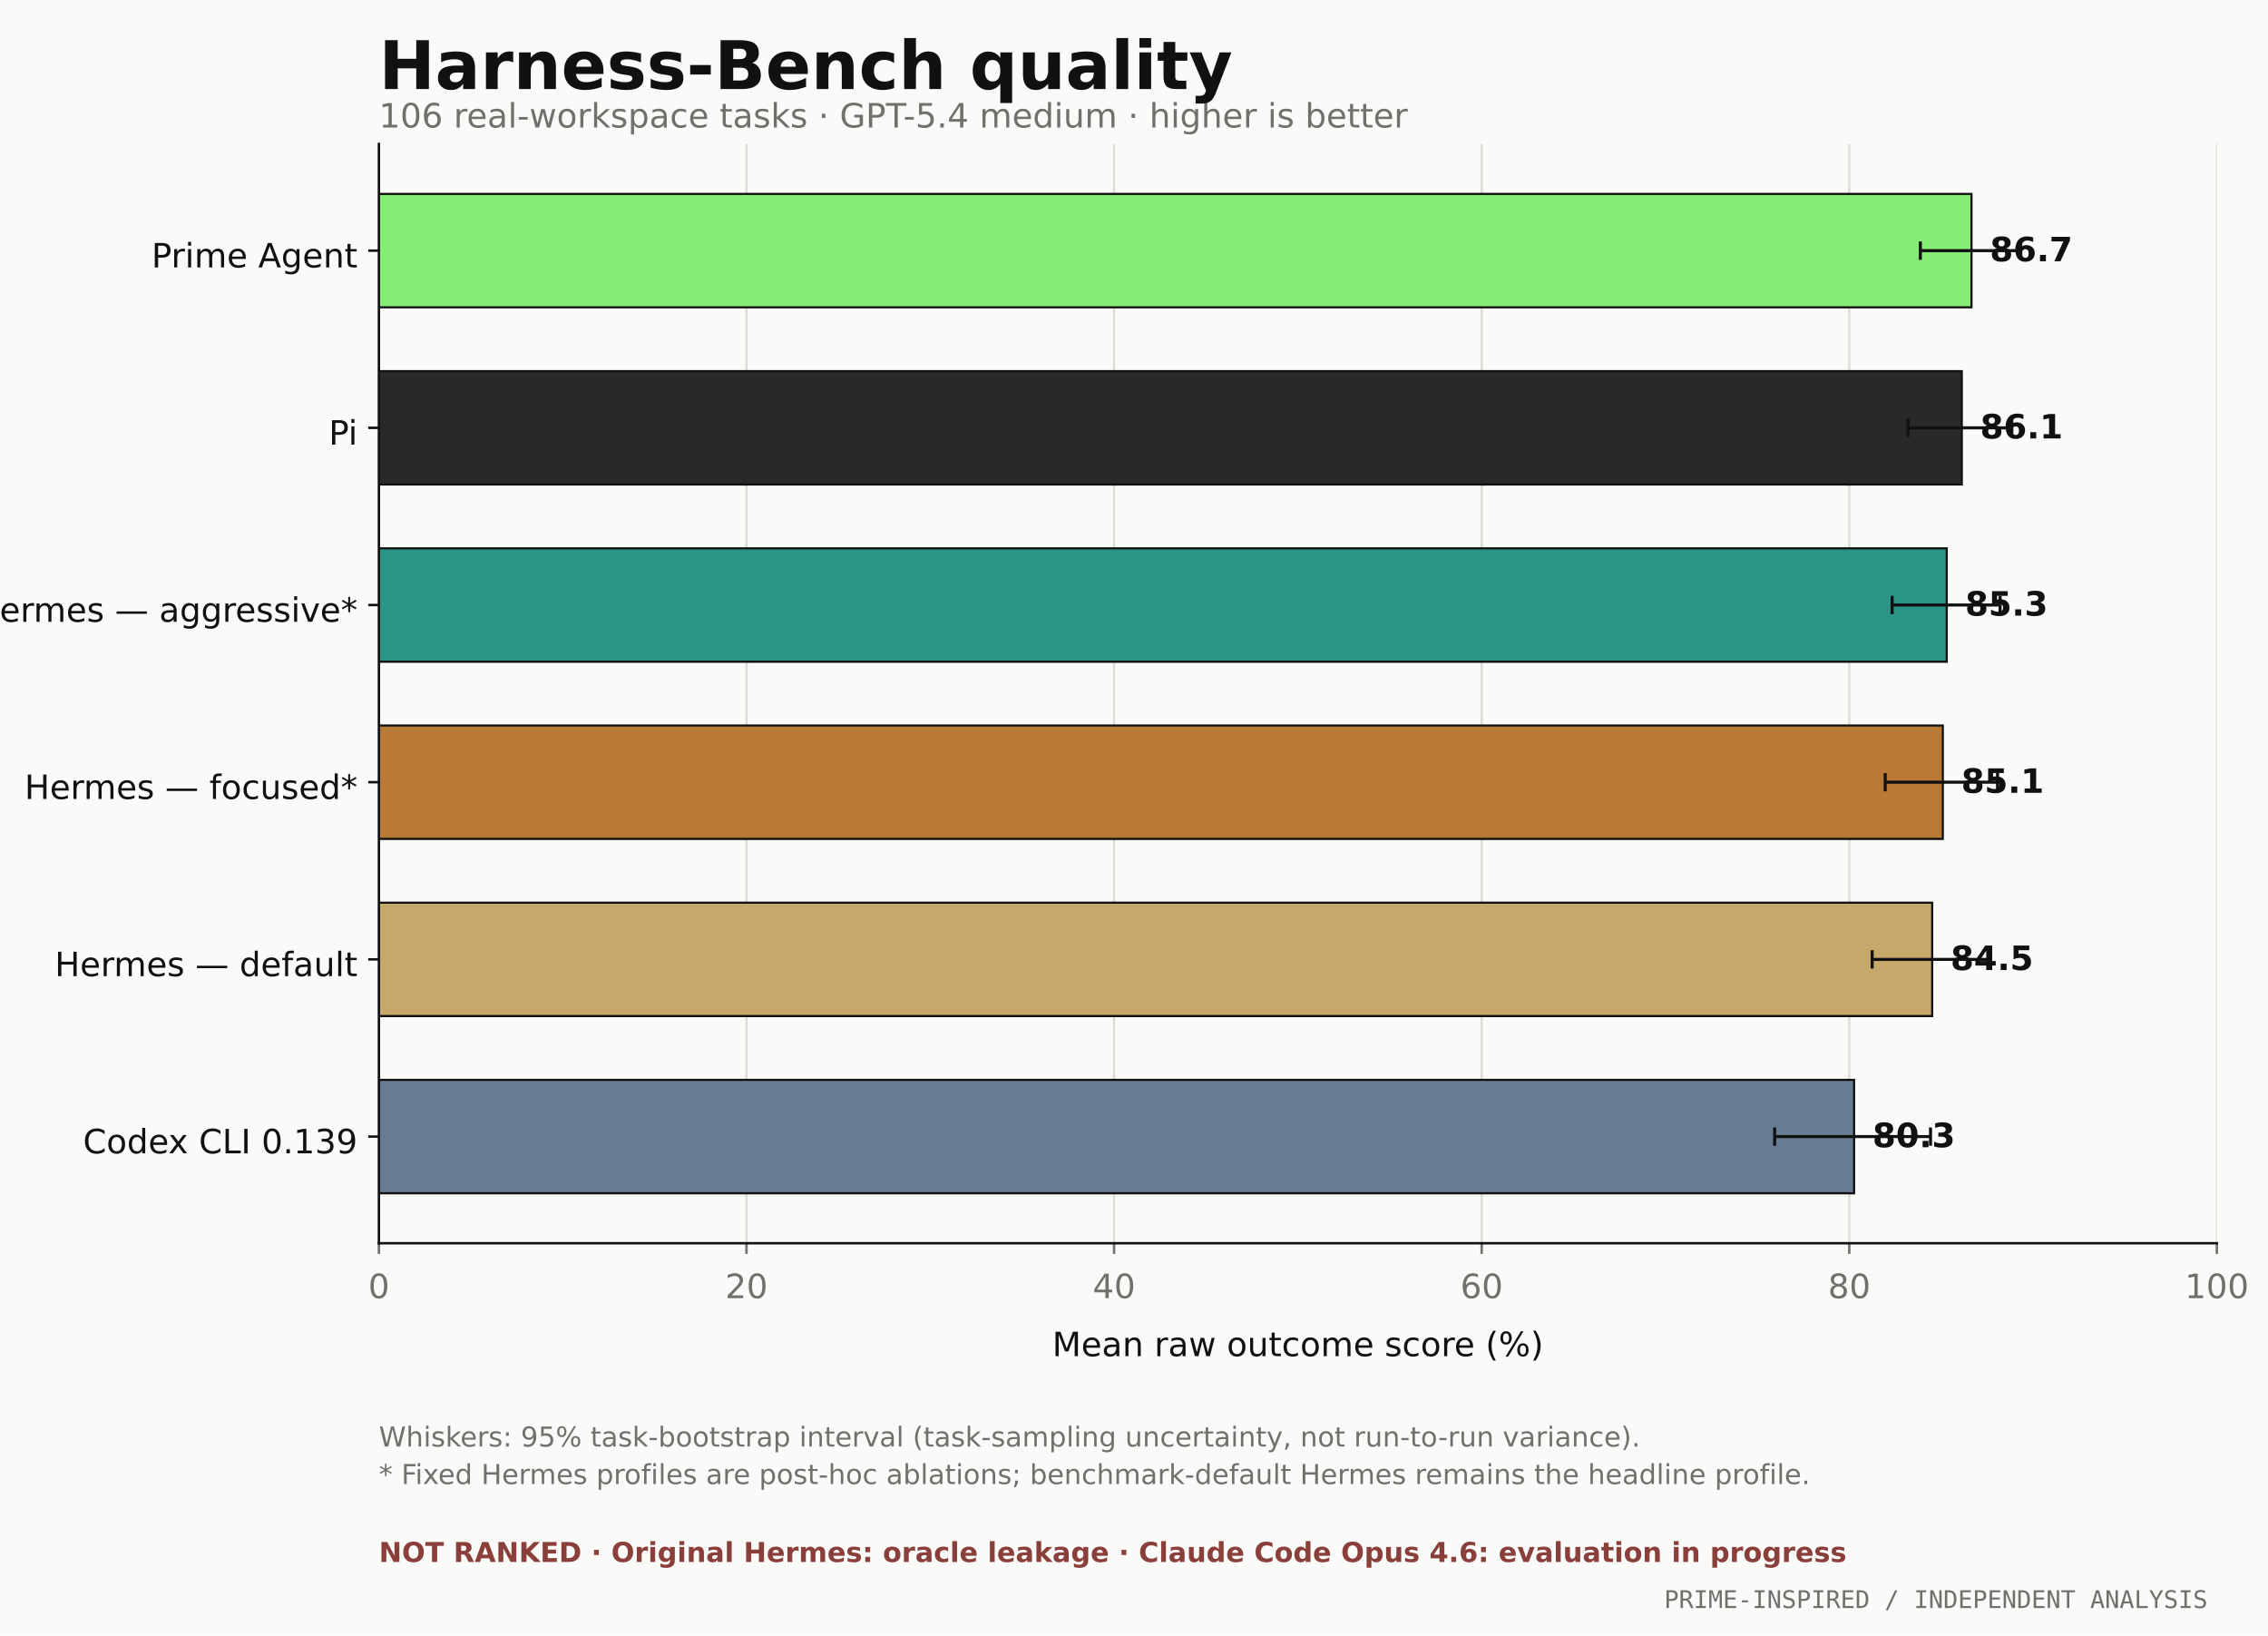
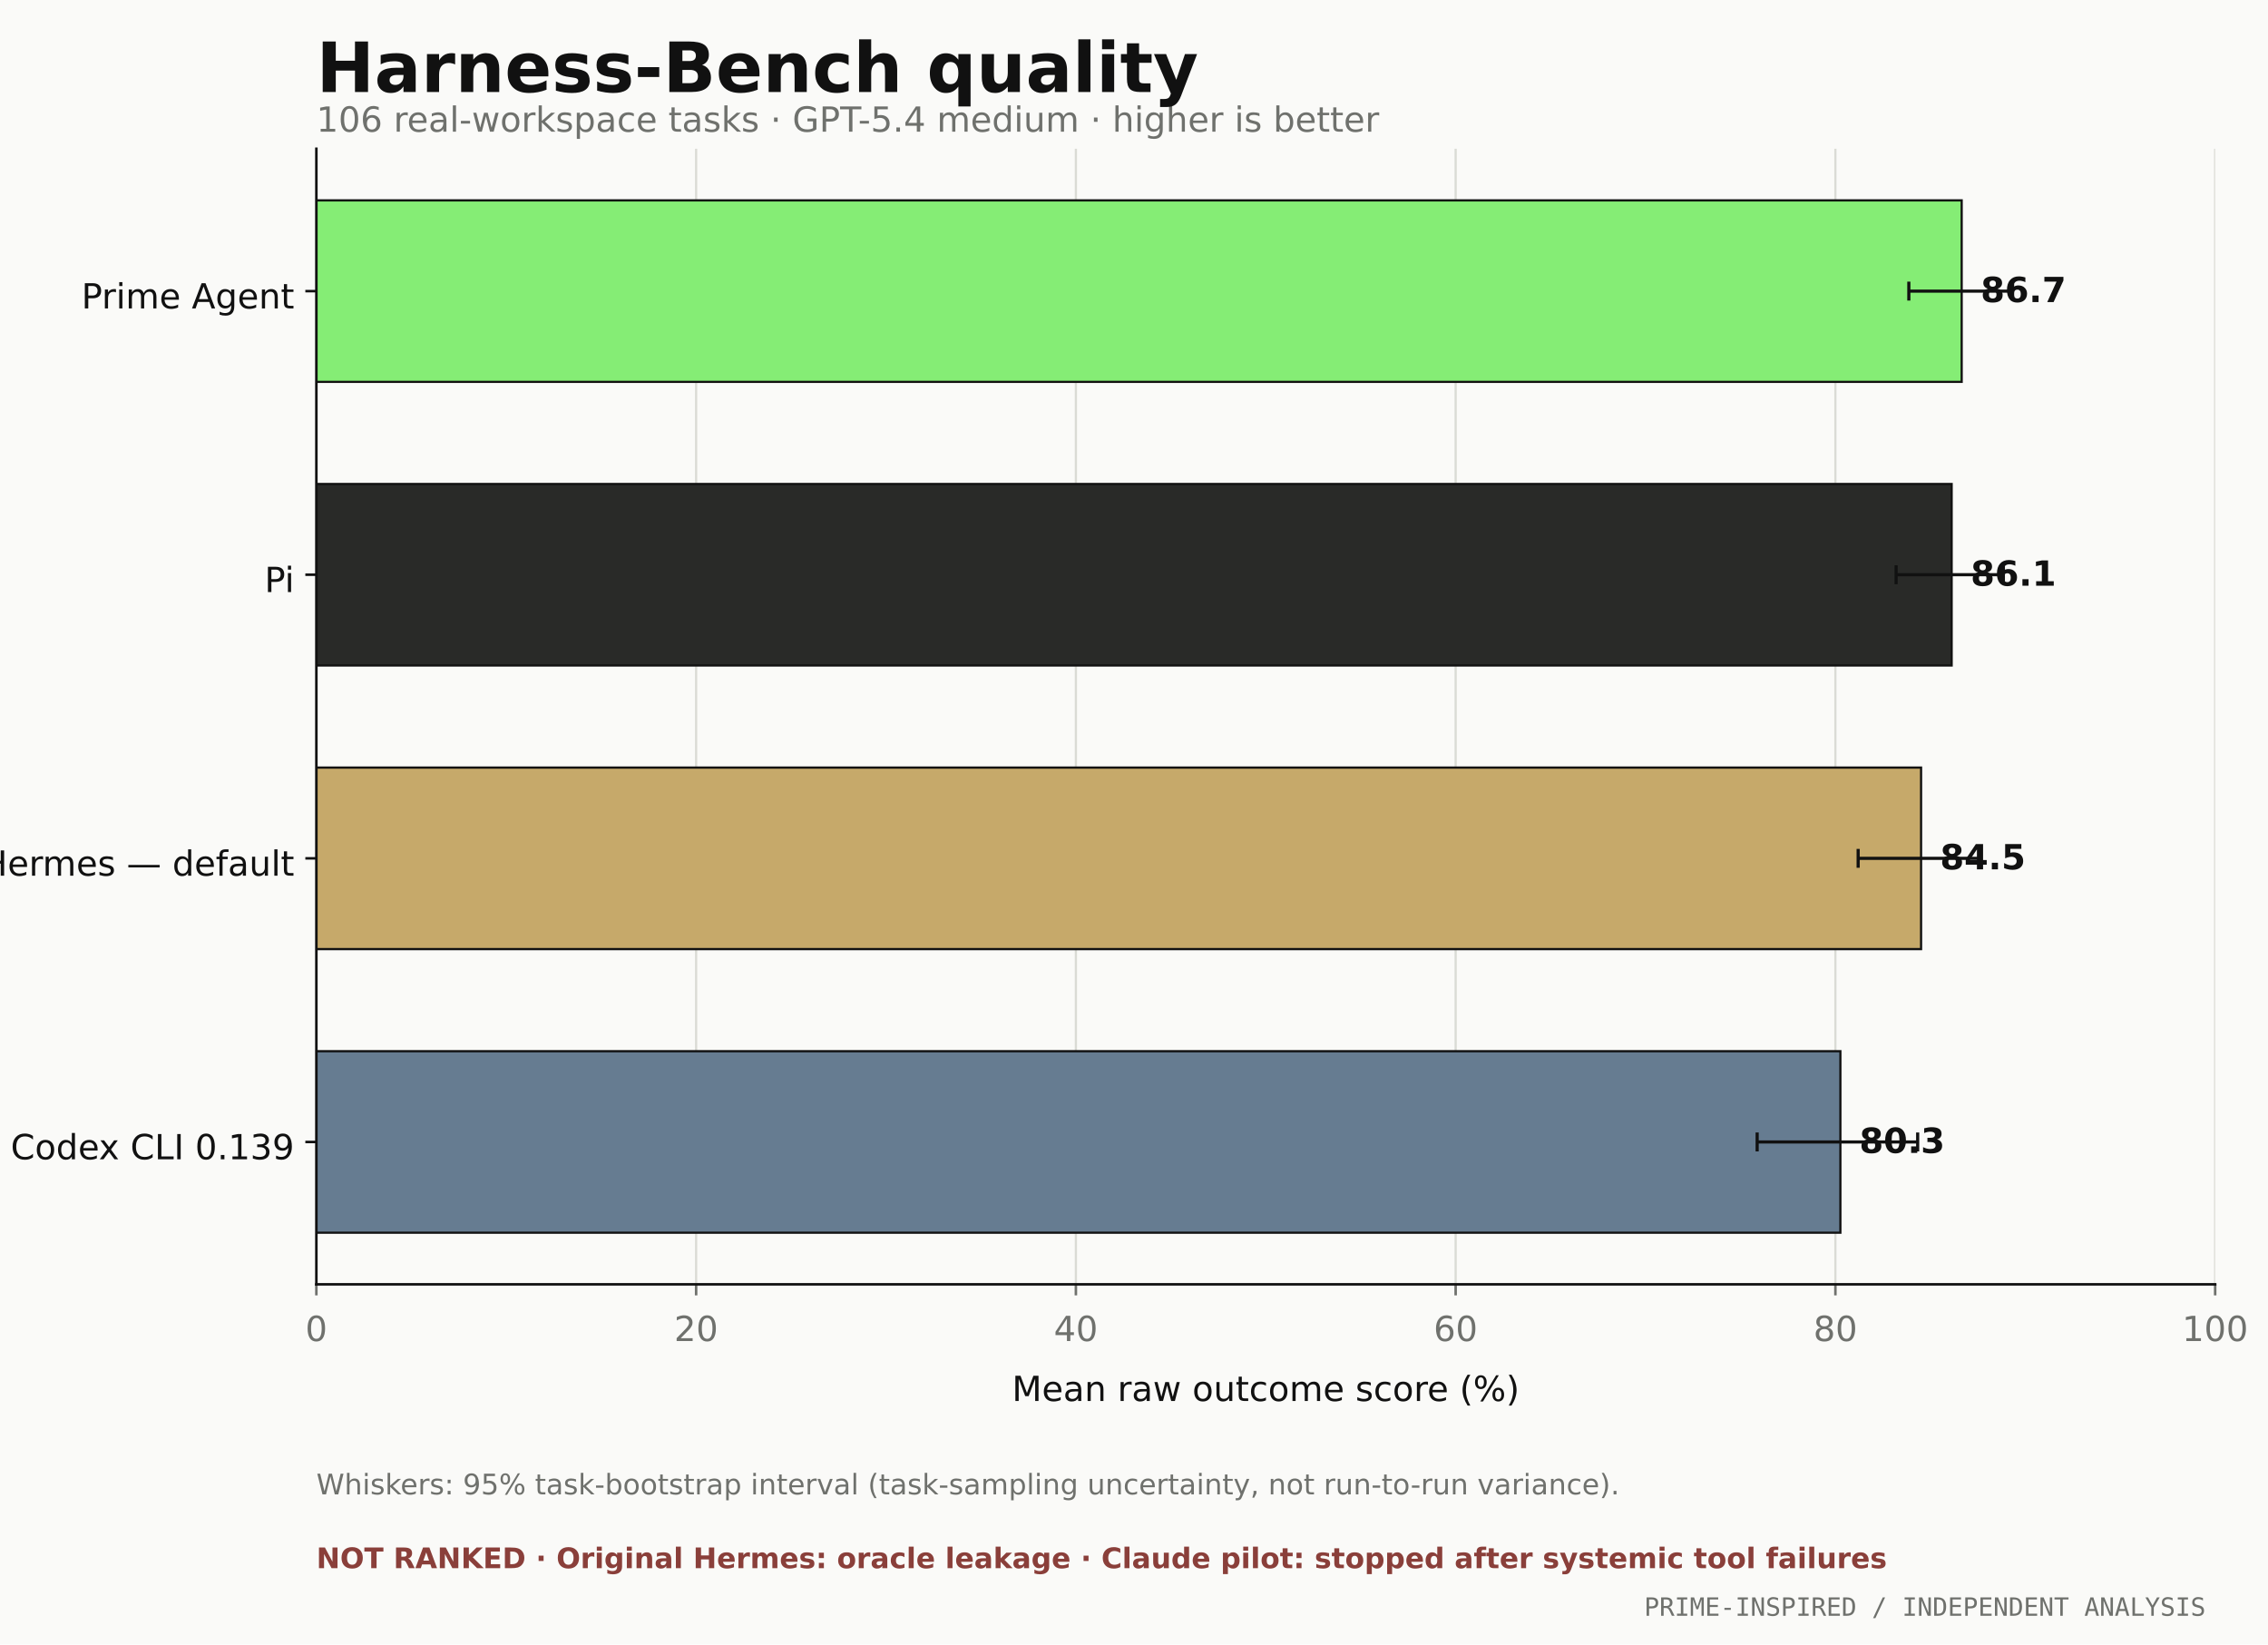
- <svg xmlns="http://www.w3.org/2000/svg" xmlns:xlink="http://www.w3.org/1999/xlink" width="743.648pt" height="536.273pt" viewBox="0 0 743.648 536.273" version="1.1">
+ <svg xmlns="http://www.w3.org/2000/svg" xmlns:xlink="http://www.w3.org/1999/xlink" width="719.819pt" height="521.859pt" viewBox="0 0 719.819 521.859" version="1.1">
  <defs>
    <style type="text/css">*{stroke-linejoin: round; stroke-linecap: butt}</style>
  </defs>
  <g id="figure_1">
    <g id="patch_1">
-       <path d="M -0 536.273  L 743.648 536.273  L 743.648 0  L -0 0  z " style="fill: #fafaf8" />
+       <path d="M -0 521.859  L 719.819 521.859  L 719.819 0  L -0 0  z " style="fill: #fafaf8" />
    </g>
    <g id="axes_1">
      <g id="patch_2">
-         <path d="M 124.238 407.56  L 726.878 407.56  L 726.878 47.2  L 124.238 47.2  z " style="fill: #fafaf8" />
+         <path d="M 100.409 407.56  L 703.049 407.56  L 703.049 47.2  L 100.409 47.2  z " style="fill: #fafaf8" />
      </g>
      <g id="matplotlib.axis_1">
        <g id="xtick_1">
          <g id="line2d_1">
-             <path d="M 124.238 407.56  L 124.238 47.2  " clip-path="url(#pa2978634a8)" style="fill: none; stroke: #dadbd5; stroke-width: 0.7; stroke-linecap: square" />
+             <path d="M 100.409 407.56  L 100.409 47.2  " clip-path="url(#p9c8200e25d)" style="fill: none; stroke: #dadbd5; stroke-width: 0.7; stroke-linecap: square" />
          </g>
          <g id="line2d_2">
            <defs>
-               <path id="maeda074ad1" d="M 0 0  L 0 3.5  " style="stroke: #6f716d; stroke-width: 0.8" />
+               <path id="m19e4d1bf10" d="M 0 0  L 0 3.5  " style="stroke: #6f716d; stroke-width: 0.8" />
            </defs>
            <g>
-               <use xlink:href="#maeda074ad1" x="124.238" y="407.56" style="fill: #6f716d; stroke: #6f716d; stroke-width: 0.8" />
+               <use xlink:href="#m19e4d1bf10" x="100.409" y="407.56" style="fill: #6f716d; stroke: #6f716d; stroke-width: 0.8" />
            </g>
          </g>
          <g id="text_1">
-             <text style="font-size: 11px; font-family: 'Avenir Next', 'DejaVu Sans'; text-anchor: middle; fill: #6f716d" x="124.238" y="425.56" transform="rotate(-0 124.2378 425.56)">0</text>
+             <text style="font-size: 11px; font-family: 'Avenir Next', 'DejaVu Sans'; text-anchor: middle; fill: #6f716d" x="100.409" y="425.56" transform="rotate(-0 100.4091 425.56)">0</text>
          </g>
        </g>
        <g id="xtick_2">
          <g id="line2d_3">
-             <path d="M 244.766 407.56  L 244.766 47.2  " clip-path="url(#pa2978634a8)" style="fill: none; stroke: #dadbd5; stroke-width: 0.7; stroke-linecap: square" />
+             <path d="M 220.937 407.56  L 220.937 47.2  " clip-path="url(#p9c8200e25d)" style="fill: none; stroke: #dadbd5; stroke-width: 0.7; stroke-linecap: square" />
          </g>
          <g id="line2d_4">
            <g>
-               <use xlink:href="#maeda074ad1" x="244.766" y="407.56" style="fill: #6f716d; stroke: #6f716d; stroke-width: 0.8" />
+               <use xlink:href="#m19e4d1bf10" x="220.937" y="407.56" style="fill: #6f716d; stroke: #6f716d; stroke-width: 0.8" />
            </g>
          </g>
          <g id="text_2">
-             <text style="font-size: 11px; font-family: 'Avenir Next', 'DejaVu Sans'; text-anchor: middle; fill: #6f716d" x="244.766" y="425.56" transform="rotate(-0 244.7658 425.56)">20</text>
+             <text style="font-size: 11px; font-family: 'Avenir Next', 'DejaVu Sans'; text-anchor: middle; fill: #6f716d" x="220.937" y="425.56" transform="rotate(-0 220.9371 425.56)">20</text>
          </g>
        </g>
        <g id="xtick_3">
          <g id="line2d_5">
-             <path d="M 365.294 407.56  L 365.294 47.2  " clip-path="url(#pa2978634a8)" style="fill: none; stroke: #dadbd5; stroke-width: 0.7; stroke-linecap: square" />
+             <path d="M 341.465 407.56  L 341.465 47.2  " clip-path="url(#p9c8200e25d)" style="fill: none; stroke: #dadbd5; stroke-width: 0.7; stroke-linecap: square" />
          </g>
          <g id="line2d_6">
            <g>
-               <use xlink:href="#maeda074ad1" x="365.294" y="407.56" style="fill: #6f716d; stroke: #6f716d; stroke-width: 0.8" />
+               <use xlink:href="#m19e4d1bf10" x="341.465" y="407.56" style="fill: #6f716d; stroke: #6f716d; stroke-width: 0.8" />
            </g>
          </g>
          <g id="text_3">
-             <text style="font-size: 11px; font-family: 'Avenir Next', 'DejaVu Sans'; text-anchor: middle; fill: #6f716d" x="365.294" y="425.56" transform="rotate(-0 365.2938 425.56)">40</text>
+             <text style="font-size: 11px; font-family: 'Avenir Next', 'DejaVu Sans'; text-anchor: middle; fill: #6f716d" x="341.465" y="425.56" transform="rotate(-0 341.4651 425.56)">40</text>
          </g>
        </g>
        <g id="xtick_4">
          <g id="line2d_7">
-             <path d="M 485.822 407.56  L 485.822 47.2  " clip-path="url(#pa2978634a8)" style="fill: none; stroke: #dadbd5; stroke-width: 0.7; stroke-linecap: square" />
+             <path d="M 461.993 407.56  L 461.993 47.2  " clip-path="url(#p9c8200e25d)" style="fill: none; stroke: #dadbd5; stroke-width: 0.7; stroke-linecap: square" />
          </g>
          <g id="line2d_8">
            <g>
-               <use xlink:href="#maeda074ad1" x="485.822" y="407.56" style="fill: #6f716d; stroke: #6f716d; stroke-width: 0.8" />
+               <use xlink:href="#m19e4d1bf10" x="461.993" y="407.56" style="fill: #6f716d; stroke: #6f716d; stroke-width: 0.8" />
            </g>
          </g>
          <g id="text_4">
-             <text style="font-size: 11px; font-family: 'Avenir Next', 'DejaVu Sans'; text-anchor: middle; fill: #6f716d" x="485.822" y="425.56" transform="rotate(-0 485.8218 425.56)">60</text>
+             <text style="font-size: 11px; font-family: 'Avenir Next', 'DejaVu Sans'; text-anchor: middle; fill: #6f716d" x="461.993" y="425.56" transform="rotate(-0 461.9931 425.56)">60</text>
          </g>
        </g>
        <g id="xtick_5">
          <g id="line2d_9">
-             <path d="M 606.35 407.56  L 606.35 47.2  " clip-path="url(#pa2978634a8)" style="fill: none; stroke: #dadbd5; stroke-width: 0.7; stroke-linecap: square" />
+             <path d="M 582.521 407.56  L 582.521 47.2  " clip-path="url(#p9c8200e25d)" style="fill: none; stroke: #dadbd5; stroke-width: 0.7; stroke-linecap: square" />
          </g>
          <g id="line2d_10">
            <g>
-               <use xlink:href="#maeda074ad1" x="606.35" y="407.56" style="fill: #6f716d; stroke: #6f716d; stroke-width: 0.8" />
+               <use xlink:href="#m19e4d1bf10" x="582.521" y="407.56" style="fill: #6f716d; stroke: #6f716d; stroke-width: 0.8" />
            </g>
          </g>
          <g id="text_5">
-             <text style="font-size: 11px; font-family: 'Avenir Next', 'DejaVu Sans'; text-anchor: middle; fill: #6f716d" x="606.35" y="425.56" transform="rotate(-0 606.3498 425.56)">80</text>
+             <text style="font-size: 11px; font-family: 'Avenir Next', 'DejaVu Sans'; text-anchor: middle; fill: #6f716d" x="582.521" y="425.56" transform="rotate(-0 582.5211 425.56)">80</text>
          </g>
        </g>
        <g id="xtick_6">
          <g id="line2d_11">
-             <path d="M 726.878 407.56  L 726.878 47.2  " clip-path="url(#pa2978634a8)" style="fill: none; stroke: #dadbd5; stroke-width: 0.7; stroke-linecap: square" />
+             <path d="M 703.049 407.56  L 703.049 47.2  " clip-path="url(#p9c8200e25d)" style="fill: none; stroke: #dadbd5; stroke-width: 0.7; stroke-linecap: square" />
          </g>
          <g id="line2d_12">
            <g>
-               <use xlink:href="#maeda074ad1" x="726.878" y="407.56" style="fill: #6f716d; stroke: #6f716d; stroke-width: 0.8" />
+               <use xlink:href="#m19e4d1bf10" x="703.049" y="407.56" style="fill: #6f716d; stroke: #6f716d; stroke-width: 0.8" />
            </g>
          </g>
          <g id="text_6">
-             <text style="font-size: 11px; font-family: 'Avenir Next', 'DejaVu Sans'; text-anchor: middle; fill: #6f716d" x="726.878" y="425.56" transform="rotate(-0 726.8778 425.56)">100</text>
+             <text style="font-size: 11px; font-family: 'Avenir Next', 'DejaVu Sans'; text-anchor: middle; fill: #6f716d" x="703.049" y="425.56" transform="rotate(-0 703.0491 425.56)">100</text>
          </g>
        </g>
        <g id="text_7">
-           <text style="font-size: 11px; font-family: 'Avenir Next', 'DejaVu Sans'; text-anchor: middle; fill: #111111" x="425.558" y="444.586" transform="rotate(-0 425.5578 444.586)">Mean raw outcome score (%)</text>
+           <text style="font-size: 11px; font-family: 'Avenir Next', 'DejaVu Sans'; text-anchor: middle; fill: #111111" x="401.729" y="444.586" transform="rotate(-0 401.7291 444.586)">Mean raw outcome score (%)</text>
        </g>
      </g>
      <g id="matplotlib.axis_2">
        <g id="ytick_1">
          <g id="line2d_13">
            <defs>
-               <path id="ma0b10ae23b" d="M 0 0  L -3.5 0  " style="stroke: #111111; stroke-width: 0.8" />
+               <path id="mba56516076" d="M 0 0  L -3.5 0  " style="stroke: #111111; stroke-width: 0.8" />
            </defs>
            <g>
-               <use xlink:href="#ma0b10ae23b" x="124.238" y="372.593" style="fill: #111111; stroke: #111111; stroke-width: 0.8" />
+               <use xlink:href="#mba56516076" x="100.409" y="362.38" style="fill: #111111; stroke: #111111; stroke-width: 0.8" />
            </g>
          </g>
          <g id="text_8">
-             <text style="font-size: 11px; font-family: 'Avenir Next', 'DejaVu Sans'; text-anchor: end; fill: #111111" x="117.238" y="378.093" transform="rotate(-0 117.2378 378.0928)">Codex CLI 0.139</text>
+             <text style="font-size: 11px; font-family: 'Avenir Next', 'DejaVu Sans'; text-anchor: end; fill: #111111" x="93.409" y="367.88" transform="rotate(-0 93.40906 367.88)">Codex CLI 0.139</text>
          </g>
        </g>
        <g id="ytick_2">
          <g id="line2d_14">
            <g>
-               <use xlink:href="#ma0b10ae23b" x="124.238" y="314.508" style="fill: #111111; stroke: #111111; stroke-width: 0.8" />
+               <use xlink:href="#mba56516076" x="100.409" y="272.38" style="fill: #111111; stroke: #111111; stroke-width: 0.8" />
            </g>
          </g>
          <g id="text_9">
-             <text style="font-size: 11px; font-family: 'Avenir Next', 'DejaVu Sans'; text-anchor: end; fill: #111111" x="117.238" y="320.008" transform="rotate(-0 117.2378 320.0077)">Hermes — default</text>
+             <text style="font-size: 11px; font-family: 'Avenir Next', 'DejaVu Sans'; text-anchor: end; fill: #111111" x="93.409" y="277.88" transform="rotate(-0 93.40906 277.88)">Hermes — default</text>
          </g>
        </g>
        <g id="ytick_3">
          <g id="line2d_15">
            <g>
-               <use xlink:href="#ma0b10ae23b" x="124.238" y="256.423" style="fill: #111111; stroke: #111111; stroke-width: 0.8" />
+               <use xlink:href="#mba56516076" x="100.409" y="182.38" style="fill: #111111; stroke: #111111; stroke-width: 0.8" />
            </g>
          </g>
          <g id="text_10">
-             <text style="font-size: 11px; font-family: 'Avenir Next', 'DejaVu Sans'; text-anchor: end; fill: #111111" x="117.238" y="261.923" transform="rotate(-0 117.2378 261.9226)">Hermes — focused*</text>
+             <text style="font-size: 11px; font-family: 'Avenir Next', 'DejaVu Sans'; text-anchor: end; fill: #111111" x="93.409" y="187.88" transform="rotate(-0 93.40906 187.88)">Pi</text>
          </g>
        </g>
        <g id="ytick_4">
          <g id="line2d_16">
            <g>
-               <use xlink:href="#ma0b10ae23b" x="124.238" y="198.337" style="fill: #111111; stroke: #111111; stroke-width: 0.8" />
+               <use xlink:href="#mba56516076" x="100.409" y="92.38" style="fill: #111111; stroke: #111111; stroke-width: 0.8" />
            </g>
          </g>
          <g id="text_11">
-             <text style="font-size: 11px; font-family: 'Avenir Next', 'DejaVu Sans'; text-anchor: end; fill: #111111" x="117.238" y="203.837" transform="rotate(-0 117.2378 203.8374)">Hermes — aggressive*</text>
-           </g>
-         </g>
-         <g id="ytick_5">
-           <g id="line2d_17">
-             <g>
-               <use xlink:href="#ma0b10ae23b" x="124.238" y="140.252" style="fill: #111111; stroke: #111111; stroke-width: 0.8" />
-             </g>
-           </g>
-           <g id="text_12">
-             <text style="font-size: 11px; font-family: 'Avenir Next', 'DejaVu Sans'; text-anchor: end; fill: #111111" x="117.238" y="145.752" transform="rotate(-0 117.2378 145.7523)">Pi</text>
-           </g>
-         </g>
-         <g id="ytick_6">
-           <g id="line2d_18">
-             <g>
-               <use xlink:href="#ma0b10ae23b" x="124.238" y="82.167" style="fill: #111111; stroke: #111111; stroke-width: 0.8" />
-             </g>
-           </g>
-           <g id="text_13">
-             <text style="font-size: 11px; font-family: 'Avenir Next', 'DejaVu Sans'; text-anchor: end; fill: #111111" x="117.238" y="87.667" transform="rotate(-0 117.2378 87.66723)">Prime Agent</text>
+             <text style="font-size: 11px; font-family: 'Avenir Next', 'DejaVu Sans'; text-anchor: end; fill: #111111" x="93.409" y="97.88" transform="rotate(-0 93.40906 97.88)">Prime Agent</text>
          </g>
        </g>
      </g>
      <g id="patch_3">
-         <path d="M 124.238 391.18  L 607.933 391.18  L 607.933 354.006  L 124.238 354.006  z " clip-path="url(#pa2978634a8)" style="fill: #667c91; stroke: #111111; stroke-width: 0.7; stroke-linejoin: miter" />
+         <path d="M 100.409 391.18  L 584.104 391.18  L 584.104 333.58  L 100.409 333.58  z " clip-path="url(#p9c8200e25d)" style="fill: #667c91; stroke: #111111; stroke-width: 0.7; stroke-linejoin: miter" />
      </g>
      <g id="patch_4">
-         <path d="M 124.238 333.095  L 633.54 333.095  L 633.54 295.92  L 124.238 295.92  z " clip-path="url(#pa2978634a8)" style="fill: #c6a96a; stroke: #111111; stroke-width: 0.7; stroke-linejoin: miter" />
+         <path d="M 100.409 301.18  L 609.711 301.18  L 609.711 243.58  L 100.409 243.58  z " clip-path="url(#p9c8200e25d)" style="fill: #c6a96a; stroke: #111111; stroke-width: 0.7; stroke-linejoin: miter" />
      </g>
      <g id="patch_5">
-         <path d="M 124.238 275.01  L 637.031 275.01  L 637.031 237.835  L 124.238 237.835  z " clip-path="url(#pa2978634a8)" style="fill: #b97a36; stroke: #111111; stroke-width: 0.7; stroke-linejoin: miter" />
+         <path d="M 100.409 211.18  L 619.418 211.18  L 619.418 153.58  L 100.409 153.58  z " clip-path="url(#p9c8200e25d)" style="fill: #292a28; stroke: #111111; stroke-width: 0.7; stroke-linejoin: miter" />
      </g>
      <g id="patch_6">
-         <path d="M 124.238 216.925  L 638.308 216.925  L 638.308 179.75  L 124.238 179.75  z " clip-path="url(#pa2978634a8)" style="fill: #2a9586; stroke: #111111; stroke-width: 0.7; stroke-linejoin: miter" />
+         <path d="M 100.409 121.18  L 622.598 121.18  L 622.598 63.58  L 100.409 63.58  z " clip-path="url(#p9c8200e25d)" style="fill: #85ed75; stroke: #111111; stroke-width: 0.7; stroke-linejoin: miter" />
+       </g>
+       <g id="LineCollection_1">
+         <path d="M 557.688 362.38  L 608.631 362.38  " clip-path="url(#p9c8200e25d)" style="fill: none; stroke: #111111" />
+         <path d="M 589.739 272.38  L 628.43 272.38  " clip-path="url(#p9c8200e25d)" style="fill: none; stroke: #111111" />
+         <path d="M 601.785 182.38  L 635.829 182.38  " clip-path="url(#p9c8200e25d)" style="fill: none; stroke: #111111" />
+         <path d="M 605.827 92.38  L 638.755 92.38  " clip-path="url(#p9c8200e25d)" style="fill: none; stroke: #111111" />
+       </g>
+       <g id="line2d_17">
+         <defs>
+           <path id="m8b1520e9f9" d="M 0 3  L 0 -3  " style="stroke: #111111" />
+         </defs>
+         <g clip-path="url(#p9c8200e25d)">
+           <use xlink:href="#m8b1520e9f9" x="557.688" y="362.38" style="fill: #1f77b4; stroke: #111111" />
+           <use xlink:href="#m8b1520e9f9" x="589.739" y="272.38" style="fill: #1f77b4; stroke: #111111" />
+           <use xlink:href="#m8b1520e9f9" x="601.785" y="182.38" style="fill: #1f77b4; stroke: #111111" />
+           <use xlink:href="#m8b1520e9f9" x="605.827" y="92.38" style="fill: #1f77b4; stroke: #111111" />
+         </g>
+       </g>
+       <g id="line2d_18">
+         <g clip-path="url(#p9c8200e25d)">
+           <use xlink:href="#m8b1520e9f9" x="608.631" y="362.38" style="fill: #1f77b4; stroke: #111111" />
+           <use xlink:href="#m8b1520e9f9" x="628.43" y="272.38" style="fill: #1f77b4; stroke: #111111" />
+           <use xlink:href="#m8b1520e9f9" x="635.829" y="182.38" style="fill: #1f77b4; stroke: #111111" />
+           <use xlink:href="#m8b1520e9f9" x="638.755" y="92.38" style="fill: #1f77b4; stroke: #111111" />
+         </g>
      </g>
      <g id="patch_7">
-         <path d="M 124.238 158.84  L 643.247 158.84  L 643.247 121.665  L 124.238 121.665  z " clip-path="url(#pa2978634a8)" style="fill: #292a28; stroke: #111111; stroke-width: 0.7; stroke-linejoin: miter" />
+         <path d="M 100.409 407.56  L 100.409 47.2  " style="fill: none; stroke: #111111; stroke-width: 0.8; stroke-linejoin: miter; stroke-linecap: square" />
      </g>
      <g id="patch_8">
-         <path d="M 124.238 100.754  L 646.427 100.754  L 646.427 63.58  L 124.238 63.58  z " clip-path="url(#pa2978634a8)" style="fill: #85ed75; stroke: #111111; stroke-width: 0.7; stroke-linejoin: miter" />
-       </g>
-       <g id="LineCollection_1">
-         <path d="M 581.884 372.593  L 632.996 372.593  " clip-path="url(#pa2978634a8)" style="fill: none; stroke: #111111" />
-         <path d="M 613.852 314.508  L 652.017 314.508  " clip-path="url(#pa2978634a8)" style="fill: none; stroke: #111111" />
-         <path d="M 618.133 256.423  L 654.97 256.423  " clip-path="url(#pa2978634a8)" style="fill: none; stroke: #111111" />
-         <path d="M 620.401 198.337  L 655.8 198.337  " clip-path="url(#pa2978634a8)" style="fill: none; stroke: #111111" />
-         <path d="M 625.613 140.252  L 659.658 140.252  " clip-path="url(#pa2978634a8)" style="fill: none; stroke: #111111" />
-         <path d="M 629.656 82.167  L 662.584 82.167  " clip-path="url(#pa2978634a8)" style="fill: none; stroke: #111111" />
-       </g>
-       <g id="line2d_19">
-         <defs>
-           <path id="m902e0057ea" d="M 0 3  L 0 -3  " style="stroke: #111111" />
-         </defs>
-         <g clip-path="url(#pa2978634a8)">
-           <use xlink:href="#m902e0057ea" x="581.884" y="372.593" style="fill: #1f77b4; stroke: #111111" />
-           <use xlink:href="#m902e0057ea" x="613.852" y="314.508" style="fill: #1f77b4; stroke: #111111" />
-           <use xlink:href="#m902e0057ea" x="618.133" y="256.423" style="fill: #1f77b4; stroke: #111111" />
-           <use xlink:href="#m902e0057ea" x="620.401" y="198.337" style="fill: #1f77b4; stroke: #111111" />
-           <use xlink:href="#m902e0057ea" x="625.613" y="140.252" style="fill: #1f77b4; stroke: #111111" />
-           <use xlink:href="#m902e0057ea" x="629.656" y="82.167" style="fill: #1f77b4; stroke: #111111" />
-         </g>
-       </g>
-       <g id="line2d_20">
-         <g clip-path="url(#pa2978634a8)">
-           <use xlink:href="#m902e0057ea" x="632.996" y="372.593" style="fill: #1f77b4; stroke: #111111" />
-           <use xlink:href="#m902e0057ea" x="652.017" y="314.508" style="fill: #1f77b4; stroke: #111111" />
-           <use xlink:href="#m902e0057ea" x="654.97" y="256.423" style="fill: #1f77b4; stroke: #111111" />
-           <use xlink:href="#m902e0057ea" x="655.8" y="198.337" style="fill: #1f77b4; stroke: #111111" />
-           <use xlink:href="#m902e0057ea" x="659.658" y="140.252" style="fill: #1f77b4; stroke: #111111" />
-           <use xlink:href="#m902e0057ea" x="662.584" y="82.167" style="fill: #1f77b4; stroke: #111111" />
-         </g>
-       </g>
-       <g id="patch_9">
-         <path d="M 124.238 407.56  L 124.238 47.2  " style="fill: none; stroke: #111111; stroke-width: 0.8; stroke-linejoin: miter; stroke-linecap: square" />
-       </g>
-       <g id="patch_10">
-         <path d="M 124.238 407.56  L 726.878 407.56  " style="fill: none; stroke: #111111; stroke-width: 0.8; stroke-linejoin: miter; stroke-linecap: square" />
+         <path d="M 100.409 407.56  L 703.049 407.56  " style="fill: none; stroke: #111111; stroke-width: 0.8; stroke-linejoin: miter; stroke-linecap: square" />
+       </g>
+       <g id="text_12">
+         <text style="font-weight: 700; font-size: 11px; font-family: 'Avenir Next', 'DejaVu Sans'; text-anchor: start; fill: #111111" x="590.13" y="365.867" transform="rotate(-0 590.1302 365.867)">80.3</text>
+       </g>
+       <g id="text_13">
+         <text style="font-weight: 700; font-size: 11px; font-family: 'Avenir Next', 'DejaVu Sans'; text-anchor: start; fill: #111111" x="615.737" y="275.867" transform="rotate(-0 615.7373 275.867)">84.5</text>
      </g>
      <g id="text_14">
-         <text style="font-weight: 700; font-size: 11px; font-family: 'Avenir Next', 'DejaVu Sans'; text-anchor: start; fill: #111111" x="613.959" y="376.08" transform="rotate(-0 613.959 376.0798)">80.3</text>
+         <text style="font-weight: 700; font-size: 11px; font-family: 'Avenir Next', 'DejaVu Sans'; text-anchor: start; fill: #111111" x="625.444" y="185.867" transform="rotate(-0 625.4444 185.867)">86.1</text>
      </g>
      <g id="text_15">
-         <text style="font-weight: 700; font-size: 11px; font-family: 'Avenir Next', 'DejaVu Sans'; text-anchor: start; fill: #111111" x="639.566" y="317.995" transform="rotate(-0 639.5661 317.9947)">84.5</text>
+         <text style="font-weight: 700; font-size: 11px; font-family: 'Avenir Next', 'DejaVu Sans'; text-anchor: start; fill: #111111" x="628.624" y="95.867" transform="rotate(-0 628.6242 95.867)">86.7</text>
      </g>
      <g id="text_16">
-         <text style="font-weight: 700; font-size: 11px; font-family: 'Avenir Next', 'DejaVu Sans'; text-anchor: start; fill: #111111" x="643.057" y="259.91" transform="rotate(-0 643.0574 259.9096)">85.1</text>
+         <text style="font-size: 11px; font-family: 'Avenir Next', 'DejaVu Sans'; text-anchor: start; fill: #6f716d" x="100.409" y="41.795" transform="rotate(-0 100.4091 41.7946)">106 real-workspace tasks · GPT-5.4 medium · higher is better</text>
      </g>
      <g id="text_17">
-         <text style="font-weight: 700; font-size: 11px; font-family: 'Avenir Next', 'DejaVu Sans'; text-anchor: start; fill: #111111" x="644.335" y="201.824" transform="rotate(-0 644.3349 201.8244)">85.3</text>
+         <text style="font-size: 9px; font-family: 'Avenir Next', 'DejaVu Sans'; text-anchor: start; fill: #6f716d" x="100.409" y="474.218" transform="rotate(-0 100.4091 474.2176)">Whiskers: 95% task-bootstrap interval (task-sampling uncertainty, not run-to-run variance).</text>
      </g>
      <g id="text_18">
-         <text style="font-weight: 700; font-size: 11px; font-family: 'Avenir Next', 'DejaVu Sans'; text-anchor: start; fill: #111111" x="649.273" y="143.739" transform="rotate(-0 649.2731 143.7393)">86.1</text>
+         <text style="font-weight: 700; font-size: 9px; font-family: 'Avenir Next', 'DejaVu Sans'; text-anchor: start; fill: #8a3f3a" x="100.409" y="497.641" transform="rotate(-0 100.4091 497.641)">NOT RANKED  ·  Original Hermes: oracle leakage  ·  Claude pilot: stopped after systemic tool failures</text>
      </g>
      <g id="text_19">
-         <text style="font-weight: 700; font-size: 11px; font-family: 'Avenir Next', 'DejaVu Sans'; text-anchor: start; fill: #111111" x="652.453" y="85.654" transform="rotate(-0 652.4529 85.65423)">86.7</text>
+         <text style="font-size: 8px; font-family: 'DejaVu Sans Mono', 'Bitstream Vera Sans Mono', 'Computer Modern Typewriter', 'Andale Mono', 'Nimbus Mono L', 'Courier New', 'Courier', 'Fixed', 'Terminal', monospace; text-anchor: end; fill: #6f716d" x="700.036" y="512.737" transform="rotate(-0 700.0359 512.7371)">PRIME-INSPIRED / INDEPENDENT ANALYSIS</text>
      </g>
      <g id="text_20">
-         <text style="font-size: 11px; font-family: 'Avenir Next', 'DejaVu Sans'; text-anchor: start; fill: #6f716d" x="124.238" y="41.795" transform="rotate(-0 124.2378 41.7946)">106 real-workspace tasks · GPT-5.4 medium · higher is better</text>
-       </g>
-       <g id="text_21">
-         <text style="font-size: 9px; font-family: 'Avenir Next', 'DejaVu Sans'; fill: #6f716d" transform="translate(124.2378 474.2176)">Whiskers: 95% task-bootstrap interval (task-sampling uncertainty, not run-to-run variance).</text>
-         <text style="font-size: 9px; font-family: 'Avenir Next', 'DejaVu Sans'; fill: #6f716d" transform="translate(124.2378 486.5116)">* Fixed Hermes profiles are post-hoc ablations; benchmark-default Hermes remains the headline profile.</text>
-       </g>
-       <g id="text_22">
-         <text style="font-weight: 700; font-size: 9px; font-family: 'Avenir Next', 'DejaVu Sans'; text-anchor: start; fill: #8a3f3a" x="124.238" y="512.055" transform="rotate(-0 124.2378 512.0554)">NOT RANKED  ·  Original Hermes: oracle leakage  ·  Claude Code Opus 4.6: evaluation in progress</text>
-       </g>
-       <g id="text_23">
-         <text style="font-size: 8px; font-family: 'DejaVu Sans Mono', 'Bitstream Vera Sans Mono', 'Computer Modern Typewriter', 'Andale Mono', 'Nimbus Mono L', 'Courier New', 'Courier', 'Fixed', 'Terminal', monospace; text-anchor: end; fill: #6f716d" x="723.865" y="527.152" transform="rotate(-0 723.8646 527.1515)">PRIME-INSPIRED / INDEPENDENT ANALYSIS</text>
-       </g>
-       <g id="text_24">
-         <text style="font-weight: 700; font-size: 22px; font-family: 'Avenir Next', 'DejaVu Sans'; text-anchor: start; fill: #111111" x="124.238" y="29.2" transform="rotate(-0 124.2378 29.2)">Harness-Bench quality</text>
+         <text style="font-weight: 700; font-size: 22px; font-family: 'Avenir Next', 'DejaVu Sans'; text-anchor: start; fill: #111111" x="100.409" y="29.2" transform="rotate(-0 100.4091 29.2)">Harness-Bench quality</text>
      </g>
    </g>
  </g>
  <defs>
-     <clipPath id="pa2978634a8">
-       <rect x="124.238" y="47.2" width="602.64" height="360.36" />
+     <clipPath id="p9c8200e25d">
+       <rect x="100.409" y="47.2" width="602.64" height="360.36" />
    </clipPath>
  </defs>
</svg>
